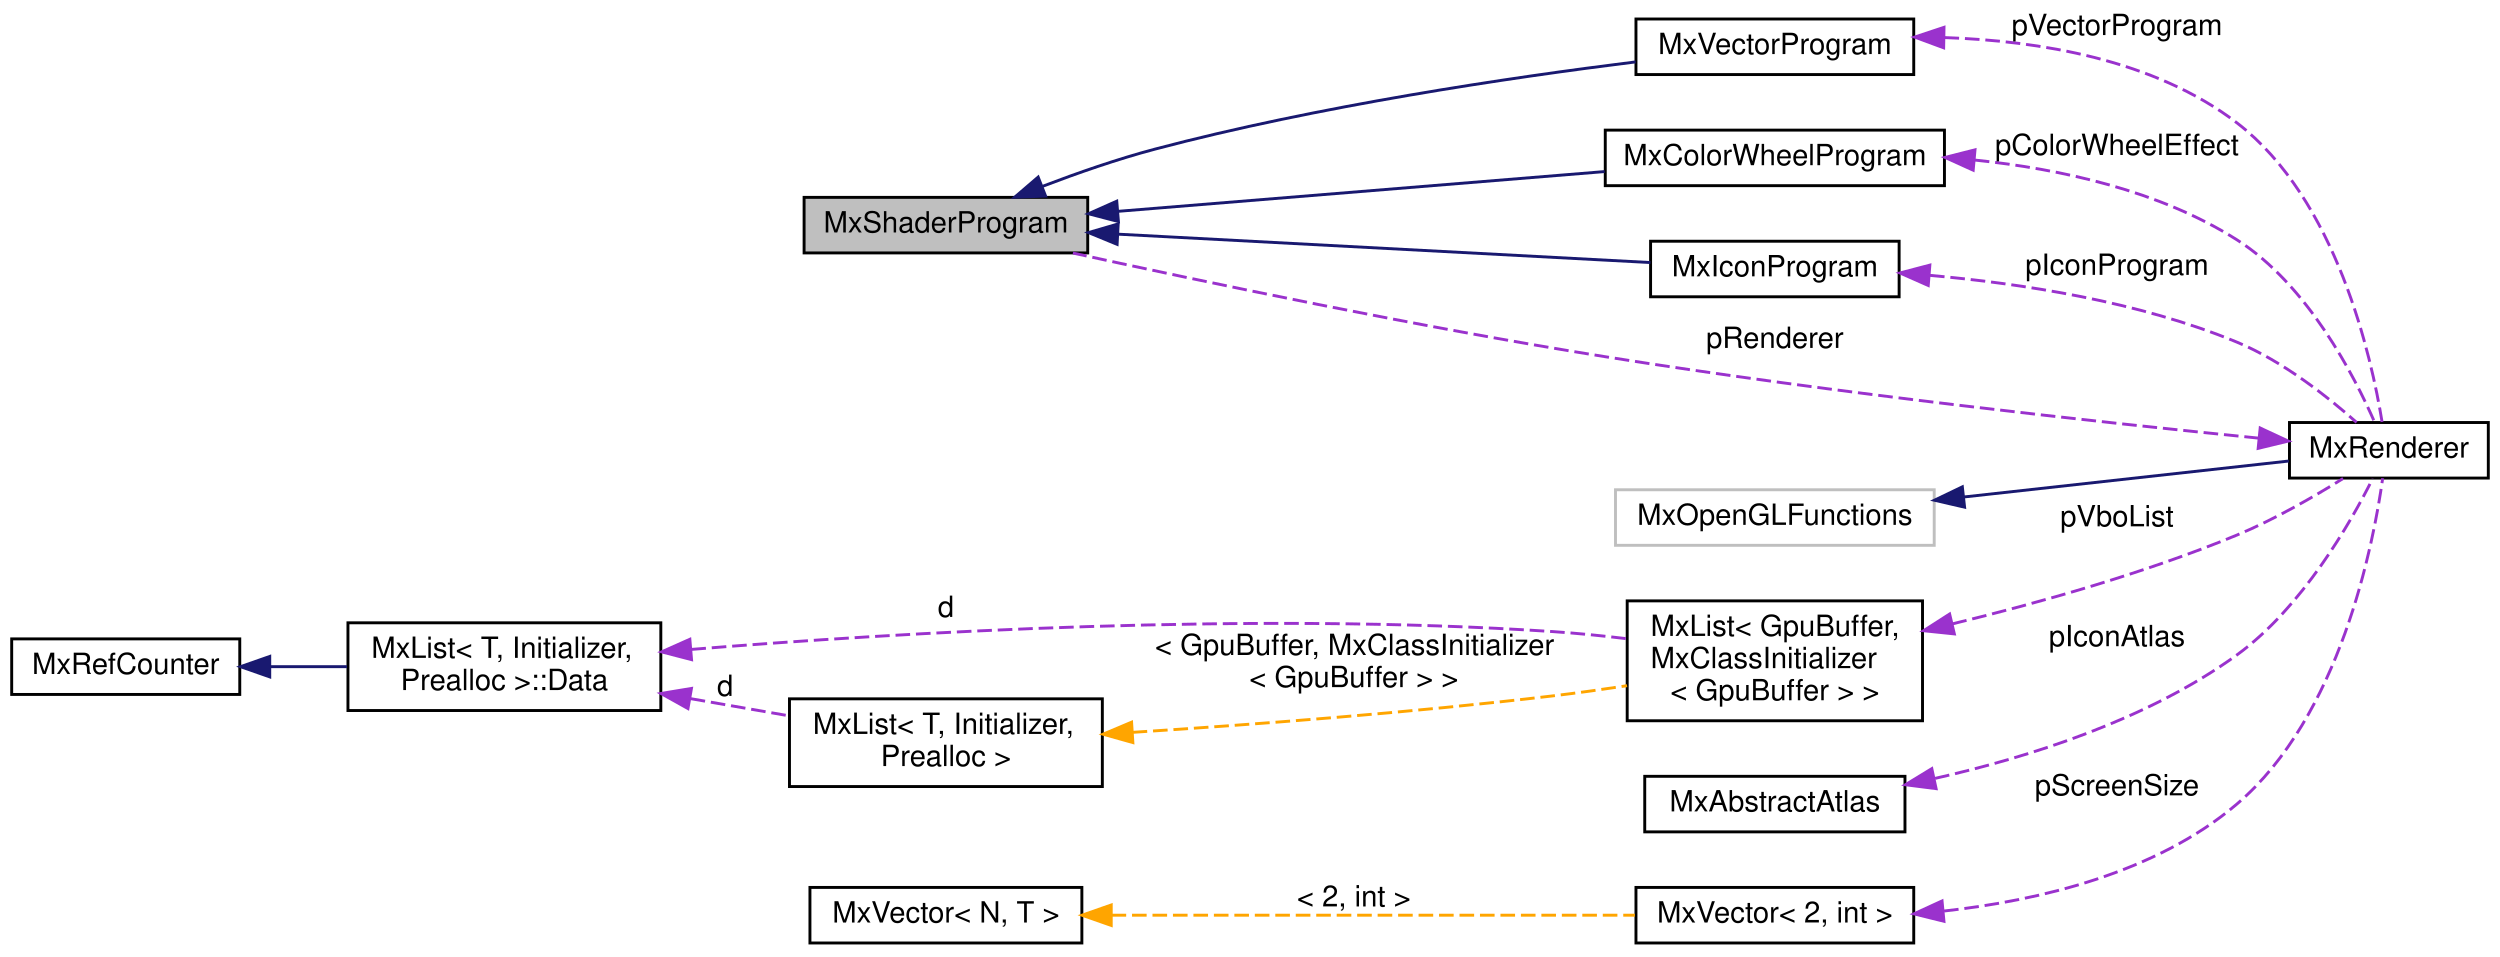
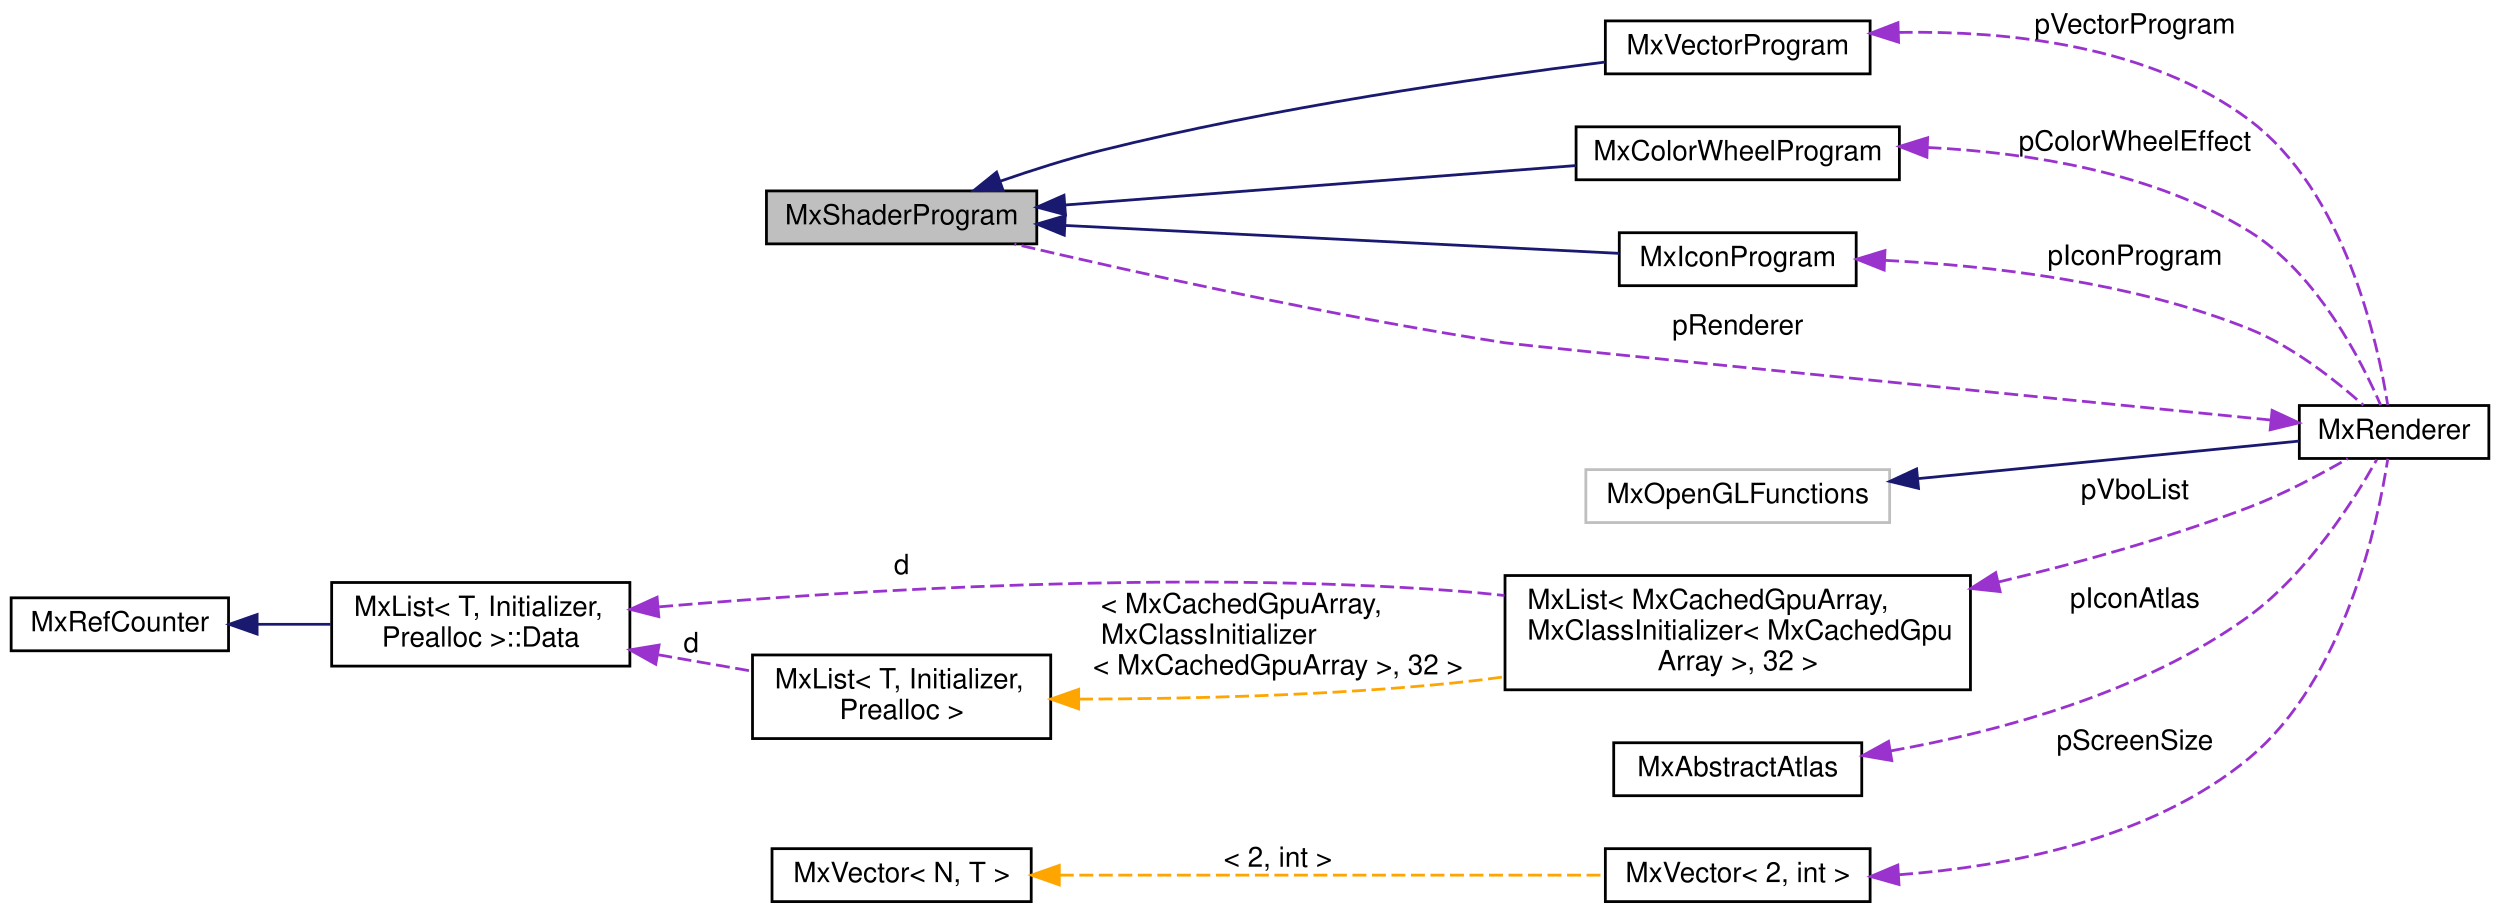
- <svg xmlns="http://www.w3.org/2000/svg" xmlns:xlink="http://www.w3.org/1999/xlink" width="855pt" height="327pt" viewBox="0.00 0.00 855.00 327.00">
-   <g id="graph0" class="graph" transform="scale(1 1) rotate(0) translate(4 323)">
+ <svg xmlns="http://www.w3.org/2000/svg" xmlns:xlink="http://www.w3.org/1999/xlink" width="897pt" height="328pt" viewBox="0.00 0.00 897.00 328.00">
+   <g id="graph0" class="graph" transform="scale(1 1) rotate(0) translate(4 324)">
    <g id="node1" class="node">
      <g id="a_node1">
        <a xlink:title=" ">
          <polygon fill="#bfbfbf" stroke="black" points="271,-236.5 271,-255.5 368,-255.5 368,-236.5 271,-236.5" />
          <text text-anchor="middle" x="319.5" y="-243.5" font-family="Helvetica,sans-Serif" font-size="10.00">MxShaderProgram</text>
        </a>
      </g>
    </g>
    <g id="node4" class="node">
      <g id="a_node4">
        <a xlink:href="class_mx_vector_program.html" target="_top" xlink:title=" ">
-           <polygon fill="none" stroke="black" points="555.5,-297.5 555.5,-316.5 650.5,-316.5 650.5,-297.5 555.5,-297.5" />
-           <text text-anchor="middle" x="603" y="-304.5" font-family="Helvetica,sans-Serif" font-size="10.00">MxVectorProgram</text>
+           <polygon fill="none" stroke="black" points="572,-297.5 572,-316.5 667,-316.5 667,-297.5 572,-297.5" />
+           <text text-anchor="middle" x="619.5" y="-304.5" font-family="Helvetica,sans-Serif" font-size="10.00">MxVectorProgram</text>
        </a>
      </g>
    </g>
    <g id="edge4" class="edge">
-       <path fill="none" stroke="midnightblue" d="M352.53,-259.27C364.45,-263.82 378.19,-268.61 391,-272 446.64,-286.73 512.25,-296.46 555.37,-301.83" />
-       <polygon fill="midnightblue" stroke="midnightblue" points="353.6,-255.93 343.01,-255.54 351.05,-262.44 353.6,-255.93" />
+       <path fill="none" stroke="midnightblue" d="M354.89,-258.99C366.27,-262.94 379.07,-267.02 391,-270 452.73,-285.41 525.54,-295.95 571.85,-301.73" />
+       <polygon fill="midnightblue" stroke="midnightblue" points="355.92,-255.64 345.32,-255.58 353.57,-262.23 355.92,-255.64" />
    </g>
    <g id="node5" class="node">
      <g id="a_node5">
        <a xlink:href="class_mx_color_wheel_program.html" target="_top" xlink:title=" ">
-           <polygon fill="none" stroke="black" points="545,-259.5 545,-278.5 661,-278.5 661,-259.5 545,-259.5" />
-           <text text-anchor="middle" x="603" y="-266.5" font-family="Helvetica,sans-Serif" font-size="10.00">MxColorWheelProgram</text>
+           <polygon fill="none" stroke="black" points="561.5,-259.5 561.5,-278.5 677.5,-278.5 677.5,-259.5 561.5,-259.5" />
+           <text text-anchor="middle" x="619.5" y="-266.5" font-family="Helvetica,sans-Serif" font-size="10.00">MxColorWheelProgram</text>
        </a>
      </g>
    </g>
    <g id="edge6" class="edge">
-       <path fill="none" stroke="midnightblue" d="M378.31,-250.72C426.99,-254.7 496.25,-260.36 544.77,-264.32" />
-       <polygon fill="midnightblue" stroke="midnightblue" points="378.5,-247.23 368.25,-249.9 377.93,-254.2 378.5,-247.23" />
+       <path fill="none" stroke="midnightblue" d="M378.27,-250.46C431.11,-254.54 508.83,-260.54 561.44,-264.6" />
+       <polygon fill="midnightblue" stroke="midnightblue" points="378.29,-246.95 368.05,-249.67 377.75,-253.93 378.29,-246.95" />
    </g>
    <g id="node13" class="node">
      <g id="a_node13">
        <a xlink:href="class_mx_icon_program.html" target="_top" xlink:title=" ">
-           <polygon fill="none" stroke="black" points="560.5,-221.5 560.5,-240.5 645.5,-240.5 645.5,-221.5 560.5,-221.5" />
-           <text text-anchor="middle" x="603" y="-228.5" font-family="Helvetica,sans-Serif" font-size="10.00">MxIconProgram</text>
+           <polygon fill="none" stroke="black" points="577,-221.5 577,-240.5 662,-240.5 662,-221.5 577,-221.5" />
+           <text text-anchor="middle" x="619.5" y="-228.5" font-family="Helvetica,sans-Serif" font-size="10.00">MxIconProgram</text>
        </a>
      </g>
    </g>
    <g id="edge16" class="edge">
-       <path fill="none" stroke="midnightblue" d="M378.4,-242.91C432.61,-240.03 512.29,-235.78 560.44,-233.21" />
-       <polygon fill="midnightblue" stroke="midnightblue" points="378.05,-239.43 368.25,-243.46 378.42,-246.42 378.05,-239.43" />
+       <path fill="none" stroke="midnightblue" d="M378.21,-243.1C436.5,-240.16 525.14,-235.7 576.89,-233.09" />
+       <polygon fill="midnightblue" stroke="midnightblue" points="377.86,-239.61 368.05,-243.61 378.21,-246.6 377.86,-239.61" />
    </g>
    <g id="node2" class="node">
      <g id="a_node2">
        <a xlink:href="class_mx_renderer.html" target="_top" xlink:title=" ">
-           <polygon fill="none" stroke="black" points="779,-159.5 779,-178.5 847,-178.5 847,-159.5 779,-159.5" />
-           <text text-anchor="middle" x="813" y="-166.5" font-family="Helvetica,sans-Serif" font-size="10.00">MxRenderer</text>
+           <polygon fill="none" stroke="black" points="821,-159.5 821,-178.5 889,-178.5 889,-159.5 821,-159.5" />
+           <text text-anchor="middle" x="855" y="-166.5" font-family="Helvetica,sans-Serif" font-size="10.00">MxRenderer</text>
        </a>
      </g>
    </g>
    <g id="edge1" class="edge">
-       <path fill="none" stroke="#9a32cd" stroke-dasharray="5,2" d="M768.53,-173.15C715.57,-178.45 623.44,-188.46 545,-201 481.21,-211.2 407.95,-226.58 362.94,-236.46" />
-       <polygon fill="#9a32cd" stroke="#9a32cd" points="768.98,-176.62 778.58,-172.15 768.29,-169.66 768.98,-176.62" />
-       <text text-anchor="middle" x="603" y="-204" font-family="Helvetica,sans-Serif" font-size="10.00"> pRenderer</text>
+       <path fill="none" stroke="#9a32cd" stroke-dasharray="5,2" d="M810.67,-173.3C725.24,-181.79 542.71,-199.96 536,-201 474.05,-210.56 403.03,-226.34 359.99,-236.44" />
+       <polygon fill="#9a32cd" stroke="#9a32cd" points="811.23,-176.76 820.83,-172.29 810.54,-169.8 811.23,-176.76" />
+       <text text-anchor="middle" x="619.5" y="-204" font-family="Helvetica,sans-Serif" font-size="10.00"> pRenderer</text>
    </g>
    <g id="node3" class="node">
      <g id="a_node3">
        <a xlink:title=" ">
-           <polygon fill="none" stroke="#bfbfbf" points="548.5,-136.5 548.5,-155.5 657.5,-155.5 657.5,-136.5 548.5,-136.5" />
-           <text text-anchor="middle" x="603" y="-143.5" font-family="Helvetica,sans-Serif" font-size="10.00">MxOpenGLFunctions</text>
+           <polygon fill="none" stroke="#bfbfbf" points="565,-136.5 565,-155.5 674,-155.5 674,-136.5 565,-136.5" />
+           <text text-anchor="middle" x="619.5" y="-143.5" font-family="Helvetica,sans-Serif" font-size="10.00">MxOpenGLFunctions</text>
        </a>
      </g>
    </g>
    <g id="edge2" class="edge">
-       <path fill="none" stroke="midnightblue" d="M667.68,-153.04C704.36,-157.1 748.95,-162.03 778.77,-165.33" />
-       <polygon fill="midnightblue" stroke="midnightblue" points="667.89,-149.54 657.57,-151.92 667.12,-156.5 667.89,-149.54" />
+       <path fill="none" stroke="midnightblue" d="M684.14,-152.27C728.33,-156.62 785.42,-162.25 820.87,-165.74" />
+       <polygon fill="midnightblue" stroke="midnightblue" points="684.36,-148.77 674.07,-151.28 683.68,-155.74 684.36,-148.77" />
    </g>
    <g id="edge3" class="edge">
-       <path fill="none" stroke="#9a32cd" stroke-dasharray="5,2" d="M661.01,-310.15C693.32,-309.07 732.8,-302.61 761,-281 795.09,-254.88 807.09,-200.73 810.67,-178.67" />
-       <polygon fill="#9a32cd" stroke="#9a32cd" points="660.73,-306.65 650.79,-310.32 660.85,-313.65 660.73,-306.65" />
-       <text text-anchor="middle" x="720" y="-311" font-family="Helvetica,sans-Serif" font-size="10.00"> pVectorProgram</text>
+       <path fill="none" stroke="#9a32cd" stroke-dasharray="5,2" d="M677.25,-312.37C716.25,-313.07 767.25,-307.76 803,-281 837.38,-255.27 849.21,-200.9 852.71,-178.72" />
+       <polygon fill="#9a32cd" stroke="#9a32cd" points="677.21,-308.86 667.1,-312.05 676.99,-315.86 677.21,-308.86" />
+       <text text-anchor="middle" x="762" y="-312" font-family="Helvetica,sans-Serif" font-size="10.00"> pVectorProgram</text>
    </g>
    <g id="edge5" class="edge">
-       <path fill="none" stroke="#9a32cd" stroke-dasharray="5,2" d="M671.38,-268.26C700.8,-265.21 734.55,-257.79 761,-241 785.19,-225.65 801.25,-194.31 808.15,-178.53" />
-       <polygon fill="#9a32cd" stroke="#9a32cd" points="670.83,-264.79 661.18,-269.16 671.45,-271.76 670.83,-264.79" />
-       <text text-anchor="middle" x="720" y="-270" font-family="Helvetica,sans-Serif" font-size="10.00"> pColorWheelEffect</text>
+       <path fill="none" stroke="#9a32cd" stroke-dasharray="5,2" d="M687.58,-271.08C724.12,-269.31 768.72,-262.17 803,-241 827.37,-225.95 843.35,-194.47 850.19,-178.59" />
+       <polygon fill="#9a32cd" stroke="#9a32cd" points="687.37,-267.59 677.51,-271.45 687.63,-274.58 687.37,-267.59" />
+       <text text-anchor="middle" x="762" y="-270" font-family="Helvetica,sans-Serif" font-size="10.00"> pColorWheelEffect</text>
    </g>
    <g id="node6" class="node">
      <g id="a_node6">
        <a xlink:href="class_mx_list.html" target="_top" xlink:title=" ">
-           <polygon fill="none" stroke="black" points="552.5,-76.5 552.5,-117.5 653.5,-117.5 653.5,-76.5 552.5,-76.5" />
-           <text text-anchor="start" x="560.5" y="-105.5" font-family="Helvetica,sans-Serif" font-size="10.00">MxList&lt; GpuBuffer,</text>
-           <text text-anchor="start" x="560.5" y="-94.5" font-family="Helvetica,sans-Serif" font-size="10.00"> MxClassInitializer</text>
-           <text text-anchor="middle" x="603" y="-83.5" font-family="Helvetica,sans-Serif" font-size="10.00">&lt; GpuBuffer &gt; &gt;</text>
+           <polygon fill="none" stroke="black" points="536,-76.5 536,-117.5 703,-117.5 703,-76.5 536,-76.5" />
+           <text text-anchor="start" x="544" y="-105.5" font-family="Helvetica,sans-Serif" font-size="10.00">MxList&lt; MxCachedGpuArray,</text>
+           <text text-anchor="start" x="544" y="-94.5" font-family="Helvetica,sans-Serif" font-size="10.00"> MxClassInitializer&lt; MxCachedGpu</text>
+           <text text-anchor="middle" x="619.5" y="-83.5" font-family="Helvetica,sans-Serif" font-size="10.00">Array &gt;, 32 &gt;</text>
        </a>
      </g>
    </g>
    <g id="edge7" class="edge">
-       <path fill="none" stroke="#9a32cd" stroke-dasharray="5,2" d="M663.7,-109.63C693.51,-116.87 729.79,-127.09 761,-140 773.8,-145.29 787.39,-153.15 797.33,-159.35" />
-       <polygon fill="#9a32cd" stroke="#9a32cd" points="664.39,-106.2 653.85,-107.29 662.77,-113.01 664.39,-106.2" />
-       <text text-anchor="middle" x="720" y="-143" font-family="Helvetica,sans-Serif" font-size="10.00"> pVboList</text>
+       <path fill="none" stroke="#9a32cd" stroke-dasharray="5,2" d="M712.93,-115.15C742.2,-122.12 774.37,-131.08 803,-142 815.36,-146.71 828.53,-153.74 838.39,-159.45" />
+       <polygon fill="#9a32cd" stroke="#9a32cd" points="713.65,-111.72 703.12,-112.86 712.06,-118.54 713.65,-111.72" />
+       <text text-anchor="middle" x="762" y="-145" font-family="Helvetica,sans-Serif" font-size="10.00"> pVboList</text>
    </g>
    <g id="node7" class="node">
      <g id="a_node7">
        <a xlink:href="struct_mx_list_1_1_data.html" target="_top" xlink:title="these members are public to allow unions">
-           <polygon fill="none" stroke="black" points="115,-80 115,-110 222,-110 222,-80 115,-80" />
-           <text text-anchor="start" x="123" y="-98" font-family="Helvetica,sans-Serif" font-size="10.00">MxList&lt; T, Initializer,</text>
-           <text text-anchor="middle" x="168.5" y="-87" font-family="Helvetica,sans-Serif" font-size="10.00"> Prealloc &gt;::Data</text>
+           <polygon fill="none" stroke="black" points="115,-85 115,-115 222,-115 222,-85 115,-85" />
+           <text text-anchor="start" x="123" y="-103" font-family="Helvetica,sans-Serif" font-size="10.00">MxList&lt; T, Initializer,</text>
+           <text text-anchor="middle" x="168.5" y="-92" font-family="Helvetica,sans-Serif" font-size="10.00"> Prealloc &gt;::Data</text>
        </a>
      </g>
    </g>
    <g id="edge8" class="edge">
-       <path fill="none" stroke="#9a32cd" stroke-dasharray="5,2" d="M232.44,-100.9C303.89,-106.73 423.94,-113.84 527,-107 535.26,-106.45 543.99,-105.57 552.47,-104.55" />
-       <polygon fill="#9a32cd" stroke="#9a32cd" points="232.51,-97.4 222.25,-100.06 231.93,-104.37 232.51,-97.4" />
-       <text text-anchor="middle" x="319.5" y="-112" font-family="Helvetica,sans-Serif" font-size="10.00"> d</text>
+       <path fill="none" stroke="#9a32cd" stroke-dasharray="5,2" d="M232.5,-106.27C302.37,-112.27 418.37,-119.39 518,-112 523.81,-111.57 529.78,-111 535.8,-110.34" />
+       <polygon fill="#9a32cd" stroke="#9a32cd" points="232.38,-102.75 222.12,-105.36 231.77,-109.72 232.38,-102.75" />
+       <text text-anchor="middle" x="319.5" y="-118" font-family="Helvetica,sans-Serif" font-size="10.00"> d</text>
    </g>
    <g id="node9" class="node">
      <g id="a_node9">
        <a xlink:href="class_mx_list.html" target="_top" xlink:title=" ">
-           <polygon fill="none" stroke="black" points="266,-54 266,-84 373,-84 373,-54 266,-54" />
-           <text text-anchor="start" x="274" y="-72" font-family="Helvetica,sans-Serif" font-size="10.00">MxList&lt; T, Initializer,</text>
-           <text text-anchor="middle" x="319.5" y="-61" font-family="Helvetica,sans-Serif" font-size="10.00"> Prealloc &gt;</text>
+           <polygon fill="none" stroke="black" points="266,-59 266,-89 373,-89 373,-59 266,-59" />
+           <text text-anchor="start" x="274" y="-77" font-family="Helvetica,sans-Serif" font-size="10.00">MxList&lt; T, Initializer,</text>
+           <text text-anchor="middle" x="319.5" y="-66" font-family="Helvetica,sans-Serif" font-size="10.00"> Prealloc &gt;</text>
        </a>
      </g>
    </g>
    <g id="edge11" class="edge">
-       <path fill="none" stroke="#9a32cd" stroke-dasharray="5,2" d="M232.21,-84.06C243.44,-82.1 255.03,-80.07 265.94,-78.17" />
-       <polygon fill="#9a32cd" stroke="#9a32cd" points="231.28,-80.67 222.03,-85.83 232.48,-87.56 231.28,-80.67" />
-       <text text-anchor="middle" x="244" y="-85" font-family="Helvetica,sans-Serif" font-size="10.00"> d</text>
+       <path fill="none" stroke="#9a32cd" stroke-dasharray="5,2" d="M232.21,-89.06C243.44,-87.1 255.03,-85.07 265.94,-83.17" />
+       <polygon fill="#9a32cd" stroke="#9a32cd" points="231.28,-85.67 222.03,-90.83 232.48,-92.56 231.28,-85.67" />
+       <text text-anchor="middle" x="244" y="-90" font-family="Helvetica,sans-Serif" font-size="10.00"> d</text>
    </g>
    <g id="node8" class="node">
      <g id="a_node8">
        <a xlink:href="class_mx_ref_counter.html" target="_top" xlink:title=" ">
-           <polygon fill="none" stroke="black" points="0,-85.5 0,-104.5 78,-104.5 78,-85.5 0,-85.5" />
-           <text text-anchor="middle" x="39" y="-92.5" font-family="Helvetica,sans-Serif" font-size="10.00">MxRefCounter</text>
+           <polygon fill="none" stroke="black" points="0,-90.5 0,-109.5 78,-109.5 78,-90.5 0,-90.5" />
+           <text text-anchor="middle" x="39" y="-97.5" font-family="Helvetica,sans-Serif" font-size="10.00">MxRefCounter</text>
        </a>
      </g>
    </g>
    <g id="edge9" class="edge">
-       <path fill="none" stroke="midnightblue" d="M88.46,-95C97.03,-95 105.98,-95 114.66,-95" />
-       <polygon fill="midnightblue" stroke="midnightblue" points="88.25,-91.5 78.25,-95 88.25,-98.5 88.25,-91.5" />
+       <path fill="none" stroke="midnightblue" d="M88.46,-100C97.03,-100 105.98,-100 114.66,-100" />
+       <polygon fill="midnightblue" stroke="midnightblue" points="88.25,-96.5 78.25,-100 88.25,-103.5 88.25,-96.5" />
    </g>
    <g id="edge10" class="edge">
-       <path fill="none" stroke="orange" stroke-dasharray="5,2" d="M383.35,-72.54C424.33,-75.17 478.94,-79.3 527,-85 535.25,-85.98 543.98,-87.2 552.46,-88.49" />
-       <polygon fill="orange" stroke="orange" points="383.44,-69.04 373.24,-71.9 383,-76.02 383.44,-69.04" />
-       <text text-anchor="start" x="391" y="-99" font-family="Helvetica,sans-Serif" font-size="10.00"> &lt; GpuBuffer, MxClassInitializer</text>
-       <text text-anchor="middle" x="459" y="-88" font-family="Helvetica,sans-Serif" font-size="10.00">&lt; GpuBuffer &gt; &gt;</text>
+       <path fill="none" stroke="orange" stroke-dasharray="5,2" d="M383.16,-73.16C422.07,-73.24 473.05,-74.43 518,-79 523.82,-79.59 529.81,-80.33 535.83,-81.17" />
+       <polygon fill="orange" stroke="orange" points="383.03,-69.66 373.03,-73.17 383.03,-76.66 383.03,-69.66" />
+       <text text-anchor="start" x="391" y="-104" font-family="Helvetica,sans-Serif" font-size="10.00"> &lt; MxCachedGpuArray,</text>
+       <text text-anchor="start" x="391" y="-93" font-family="Helvetica,sans-Serif" font-size="10.00"> MxClassInitializer</text>
+       <text text-anchor="middle" x="454.5" y="-82" font-family="Helvetica,sans-Serif" font-size="10.00">&lt; MxCachedGpuArray &gt;, 32 &gt;</text>
    </g>
    <g id="node10" class="node">
      <g id="a_node10">
        <a xlink:href="class_mx_abstract_atlas.html" target="_top" xlink:title=" ">
-           <polygon fill="none" stroke="black" points="558.5,-38.5 558.5,-57.5 647.5,-57.5 647.5,-38.5 558.5,-38.5" />
-           <text text-anchor="middle" x="603" y="-45.5" font-family="Helvetica,sans-Serif" font-size="10.00">MxAbstractAtlas</text>
+           <polygon fill="none" stroke="black" points="575,-38.5 575,-57.5 664,-57.5 664,-38.5 575,-38.5" />
+           <text text-anchor="middle" x="619.5" y="-45.5" font-family="Helvetica,sans-Serif" font-size="10.00">MxAbstractAtlas</text>
        </a>
      </g>
    </g>
    <g id="edge12" class="edge">
-       <path fill="none" stroke="#9a32cd" stroke-dasharray="5,2" d="M657.79,-56.79C690.03,-64.06 730.54,-76.9 761,-99 783.39,-115.25 799.94,-144.3 807.48,-159.36" />
-       <polygon fill="#9a32cd" stroke="#9a32cd" points="658.15,-53.28 647.64,-54.62 656.68,-60.13 658.15,-53.28" />
-       <text text-anchor="middle" x="720" y="-102" font-family="Helvetica,sans-Serif" font-size="10.00"> pIconAtlas</text>
+       <path fill="none" stroke="#9a32cd" stroke-dasharray="5,2" d="M674.38,-54.58C713.14,-61.48 765.06,-75.38 803,-103 824.07,-118.34 840.73,-144.74 848.76,-159.06" />
+       <polygon fill="#9a32cd" stroke="#9a32cd" points="674.77,-51.1 664.32,-52.89 673.61,-58 674.77,-51.1" />
+       <text text-anchor="middle" x="762" y="-106" font-family="Helvetica,sans-Serif" font-size="10.00"> pIconAtlas</text>
    </g>
    <g id="node11" class="node">
      <g id="a_node11">
        <a xlink:href="class_mx_vector.html" target="_top" xlink:title=" ">
-           <polygon fill="none" stroke="black" points="555.5,-0.5 555.5,-19.5 650.5,-19.5 650.5,-0.5 555.5,-0.5" />
-           <text text-anchor="middle" x="603" y="-7.5" font-family="Helvetica,sans-Serif" font-size="10.00">MxVector&lt; 2, int &gt;</text>
+           <polygon fill="none" stroke="black" points="572,-0.5 572,-19.5 667,-19.5 667,-0.5 572,-0.5" />
+           <text text-anchor="middle" x="619.5" y="-7.5" font-family="Helvetica,sans-Serif" font-size="10.00">MxVector&lt; 2, int &gt;</text>
        </a>
      </g>
    </g>
    <g id="edge13" class="edge">
-       <path fill="none" stroke="#9a32cd" stroke-dasharray="5,2" d="M660.86,-11.43C693.49,-15.03 733.34,-24.48 761,-48 796.25,-77.98 807.67,-136.5 810.88,-159.44" />
-       <polygon fill="#9a32cd" stroke="#9a32cd" points="660.83,-7.92 650.55,-10.46 660.18,-14.88 660.83,-7.92" />
-       <text text-anchor="middle" x="720" y="-51" font-family="Helvetica,sans-Serif" font-size="10.00"> pScreenSize</text>
+       <path fill="none" stroke="#9a32cd" stroke-dasharray="5,2" d="M677.39,-10.15C716.69,-13.09 767.98,-22.92 803,-52 837.44,-80.59 849.28,-136.91 852.75,-159.4" />
+       <polygon fill="#9a32cd" stroke="#9a32cd" points="677.36,-6.64 667.17,-9.51 676.93,-13.62 677.36,-6.64" />
+       <text text-anchor="middle" x="762" y="-55" font-family="Helvetica,sans-Serif" font-size="10.00"> pScreenSize</text>
    </g>
    <g id="node12" class="node">
      <g id="a_node12">
        <a xlink:href="class_mx_vector.html" target="_top" xlink:title=" ">
          <polygon fill="none" stroke="black" points="273,-0.5 273,-19.5 366,-19.5 366,-0.5 273,-0.5" />
          <text text-anchor="middle" x="319.5" y="-7.5" font-family="Helvetica,sans-Serif" font-size="10.00">MxVector&lt; N, T &gt;</text>
        </a>
      </g>
    </g>
    <g id="edge14" class="edge">
-       <path fill="none" stroke="orange" stroke-dasharray="5,2" d="M376.15,-10C428.46,-10 505.87,-10 555.12,-10" />
-       <polygon fill="orange" stroke="orange" points="376.04,-6.5 366.04,-10 376.04,-13.5 376.04,-6.5" />
-       <text text-anchor="middle" x="459" y="-13" font-family="Helvetica,sans-Serif" font-size="10.00"> &lt; 2, int &gt;</text>
+       <path fill="none" stroke="orange" stroke-dasharray="5,2" d="M376.26,-10C432.72,-10 519.03,-10 571.94,-10" />
+       <polygon fill="orange" stroke="orange" points="376.08,-6.5 366.08,-10 376.08,-13.5 376.08,-6.5" />
+       <text text-anchor="middle" x="454.5" y="-13" font-family="Helvetica,sans-Serif" font-size="10.00"> &lt; 2, int &gt;</text>
    </g>
    <g id="edge15" class="edge">
-       <path fill="none" stroke="#9a32cd" stroke-dasharray="5,2" d="M656.05,-228.82C687.44,-226.03 727.67,-219.81 761,-206 776.77,-199.47 792.25,-187.16 801.95,-178.54" />
-       <polygon fill="#9a32cd" stroke="#9a32cd" points="655.46,-225.36 645.76,-229.64 656.01,-232.33 655.46,-225.36" />
-       <text text-anchor="middle" x="720" y="-229" font-family="Helvetica,sans-Serif" font-size="10.00"> pIconProgram</text>
+       <path fill="none" stroke="#9a32cd" stroke-dasharray="5,2" d="M672.39,-230.58C709.88,-228.7 761.09,-222.83 803,-206 818.84,-199.64 834.31,-187.29 843.98,-178.62" />
+       <polygon fill="#9a32cd" stroke="#9a32cd" points="672.04,-227.09 662.19,-231.01 672.33,-234.09 672.04,-227.09" />
+       <text text-anchor="middle" x="762" y="-229" font-family="Helvetica,sans-Serif" font-size="10.00"> pIconProgram</text>
    </g>
  </g>
</svg>
